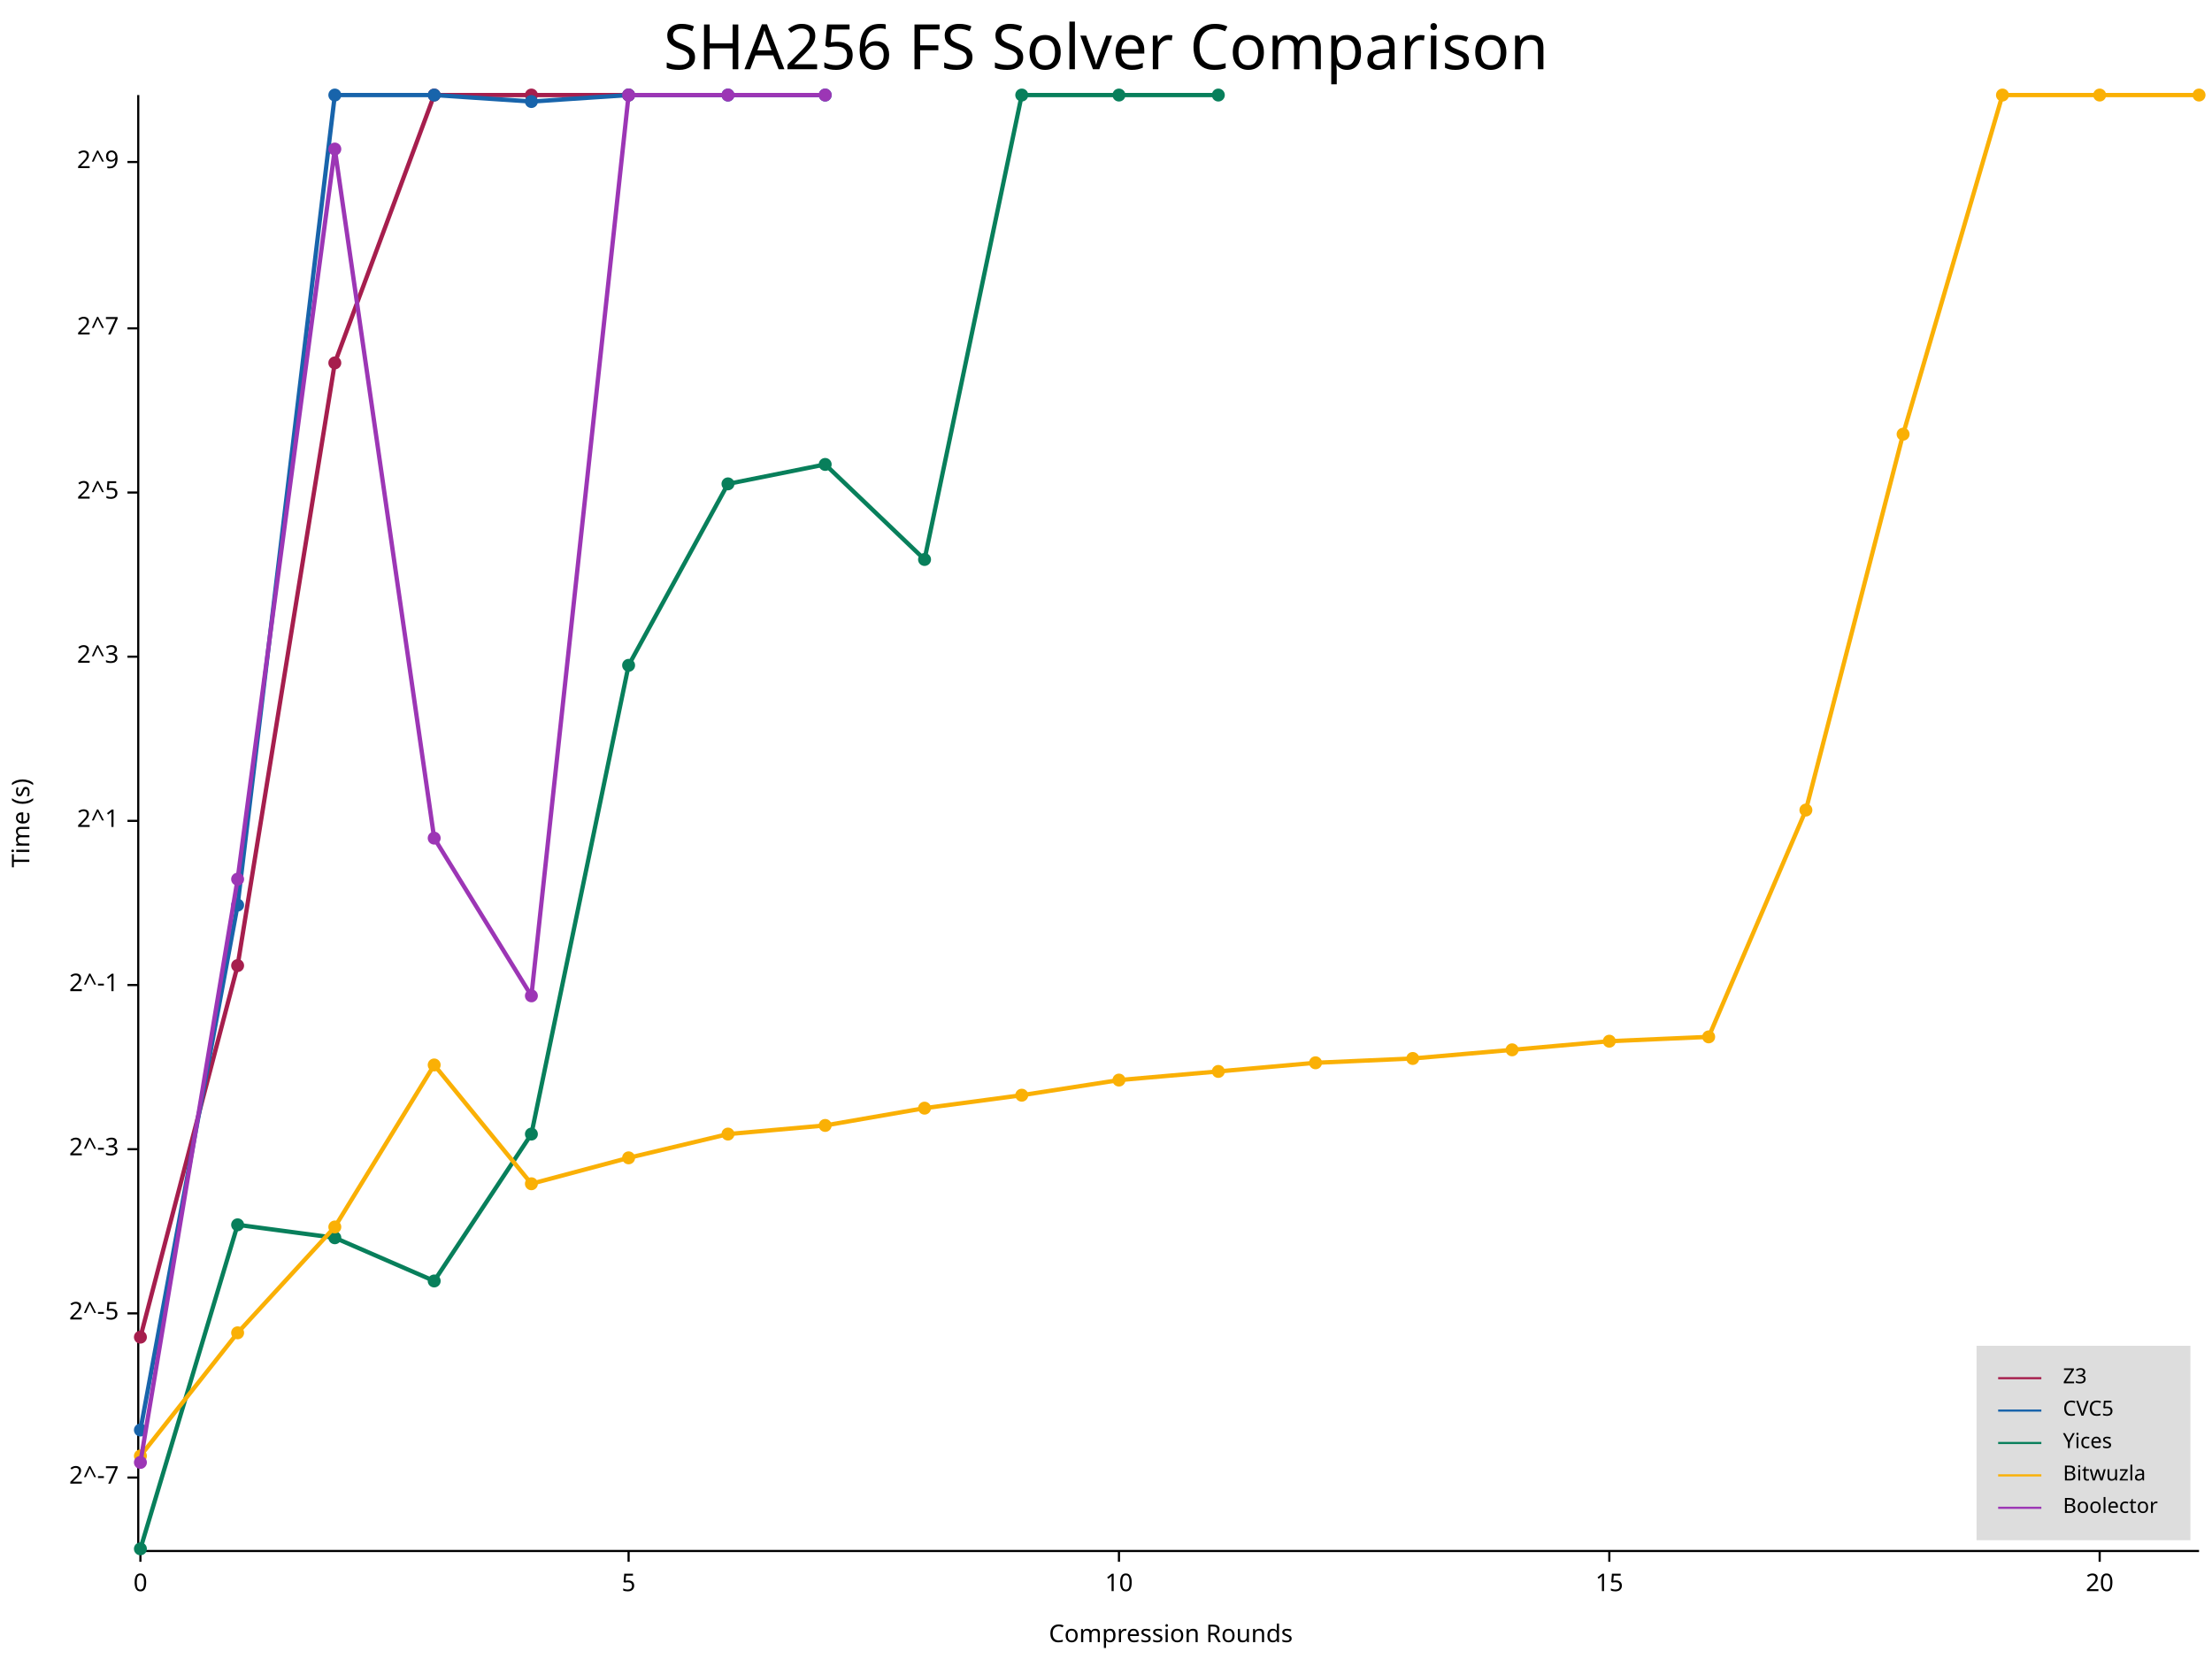
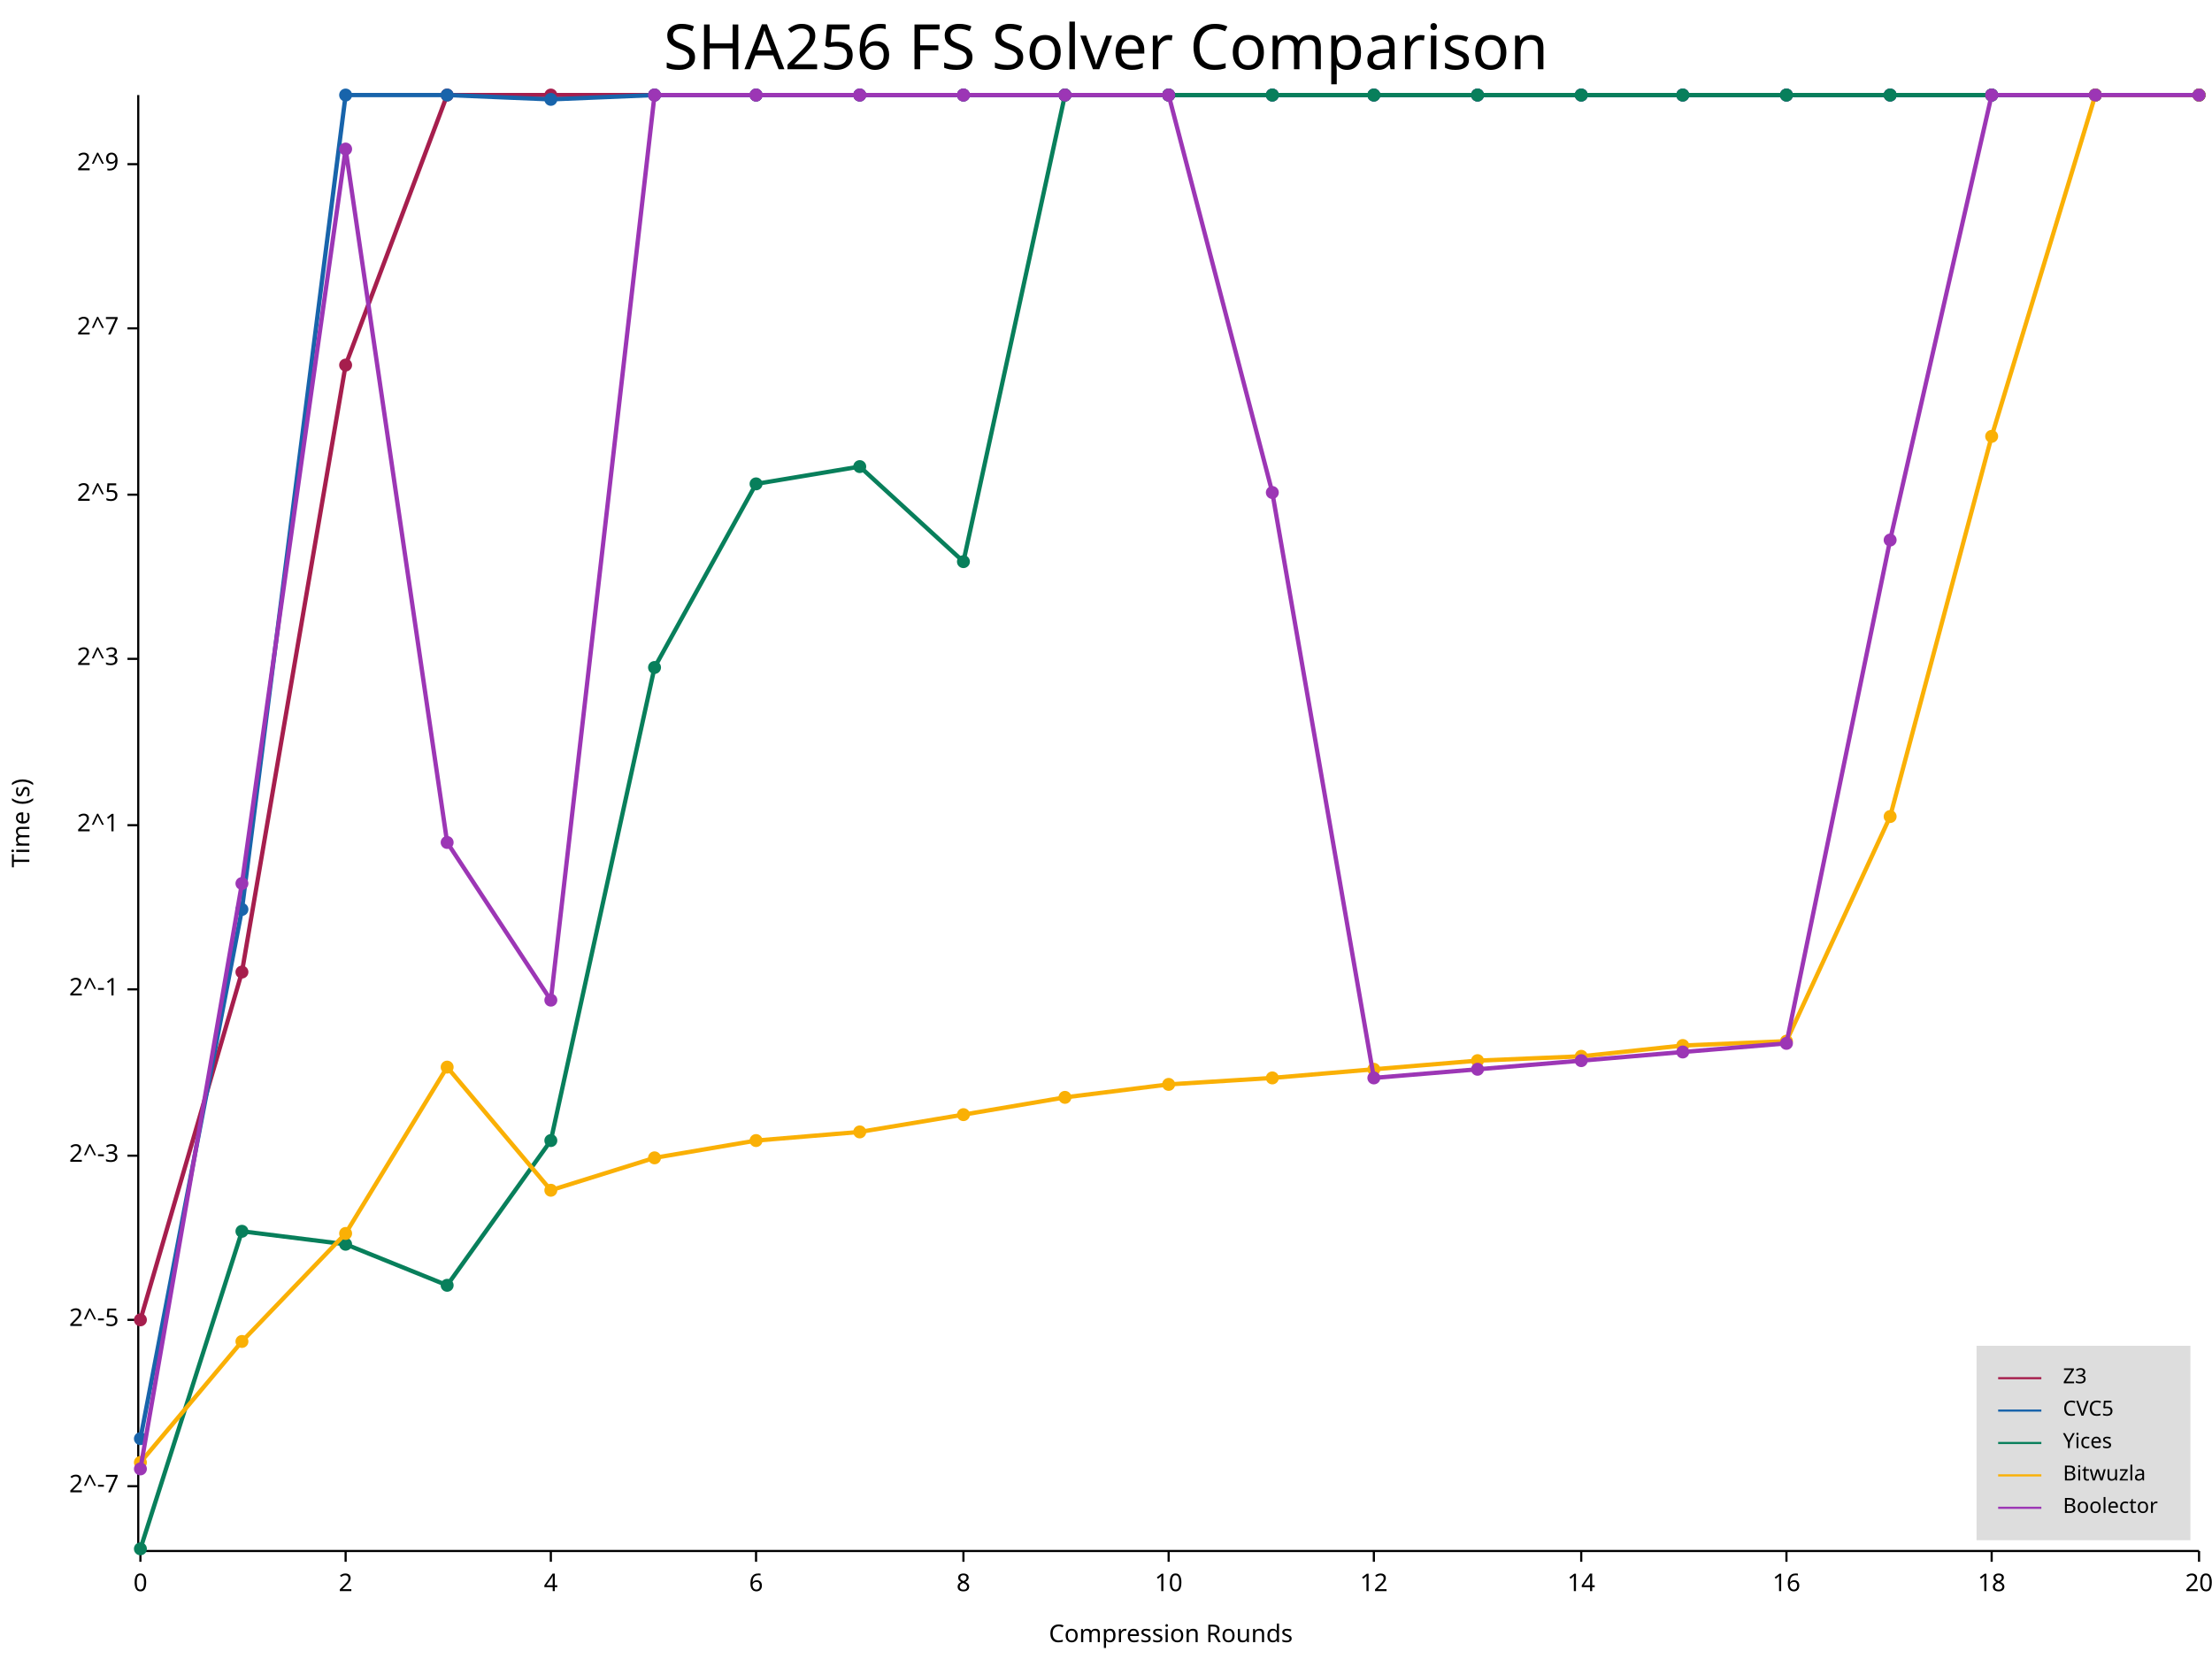
<svg xmlns="http://www.w3.org/2000/svg" width="1024" height="768" viewBox="0 0 1024 768">
  <rect x="0" y="0" width="1024" height="768" opacity="1" fill="#FFFFFF" stroke="none" />
  <text x="512" y="10" dy="0.76em" text-anchor="middle" font-family="noto sans" font-size="29.032" opacity="1" fill="#000000">
SHA256 FS Solver Comparison
</text>
  <text x="542" y="763" dy="-0.5ex" text-anchor="middle" font-family="noto sans" font-size="11.29" opacity="1" fill="#000000">
Compression Rounds
</text>
  <polyline fill="none" opacity="1" stroke="#000000" stroke-width="1" points="65,718 1018,718 " />
  <text x="65" y="728" dy="0.76em" text-anchor="middle" font-family="noto sans" font-size="11.29" opacity="1" fill="#000000">
0
</text>
  <polyline fill="none" opacity="1" stroke="#000000" stroke-width="1" points="65,718 65,723 " />
-   <text x="291" y="728" dy="0.76em" text-anchor="middle" font-family="noto sans" font-size="11.29" opacity="1" fill="#000000">
- 5
- </text>
-   <polyline fill="none" opacity="1" stroke="#000000" stroke-width="1" points="291,718 291,723 " />
-   <text x="518" y="728" dy="0.76em" text-anchor="middle" font-family="noto sans" font-size="11.29" opacity="1" fill="#000000">
+   <text x="160" y="728" dy="0.76em" text-anchor="middle" font-family="noto sans" font-size="11.29" opacity="1" fill="#000000">
+ 2
+ </text>
+   <polyline fill="none" opacity="1" stroke="#000000" stroke-width="1" points="160,718 160,723 " />
+   <text x="255" y="728" dy="0.76em" text-anchor="middle" font-family="noto sans" font-size="11.29" opacity="1" fill="#000000">
+ 4
+ </text>
+   <polyline fill="none" opacity="1" stroke="#000000" stroke-width="1" points="255,718 255,723 " />
+   <text x="350" y="728" dy="0.76em" text-anchor="middle" font-family="noto sans" font-size="11.29" opacity="1" fill="#000000">
+ 6
+ </text>
+   <polyline fill="none" opacity="1" stroke="#000000" stroke-width="1" points="350,718 350,723 " />
+   <text x="446" y="728" dy="0.76em" text-anchor="middle" font-family="noto sans" font-size="11.29" opacity="1" fill="#000000">
+ 8
+ </text>
+   <polyline fill="none" opacity="1" stroke="#000000" stroke-width="1" points="446,718 446,723 " />
+   <text x="541" y="728" dy="0.76em" text-anchor="middle" font-family="noto sans" font-size="11.29" opacity="1" fill="#000000">
10
</text>
-   <polyline fill="none" opacity="1" stroke="#000000" stroke-width="1" points="518,718 518,723 " />
-   <text x="745" y="728" dy="0.76em" text-anchor="middle" font-family="noto sans" font-size="11.29" opacity="1" fill="#000000">
- 15
- </text>
-   <polyline fill="none" opacity="1" stroke="#000000" stroke-width="1" points="745,718 745,723 " />
-   <text x="972" y="728" dy="0.76em" text-anchor="middle" font-family="noto sans" font-size="11.29" opacity="1" fill="#000000">
+   <polyline fill="none" opacity="1" stroke="#000000" stroke-width="1" points="541,718 541,723 " />
+   <text x="636" y="728" dy="0.76em" text-anchor="middle" font-family="noto sans" font-size="11.29" opacity="1" fill="#000000">
+ 12
+ </text>
+   <polyline fill="none" opacity="1" stroke="#000000" stroke-width="1" points="636,718 636,723 " />
+   <text x="732" y="728" dy="0.76em" text-anchor="middle" font-family="noto sans" font-size="11.29" opacity="1" fill="#000000">
+ 14
+ </text>
+   <polyline fill="none" opacity="1" stroke="#000000" stroke-width="1" points="732,718 732,723 " />
+   <text x="827" y="728" dy="0.76em" text-anchor="middle" font-family="noto sans" font-size="11.29" opacity="1" fill="#000000">
+ 16
+ </text>
+   <polyline fill="none" opacity="1" stroke="#000000" stroke-width="1" points="827,718 827,723 " />
+   <text x="922" y="728" dy="0.76em" text-anchor="middle" font-family="noto sans" font-size="11.29" opacity="1" fill="#000000">
+ 18
+ </text>
+   <polyline fill="none" opacity="1" stroke="#000000" stroke-width="1" points="922,718 922,723 " />
+   <text x="1018" y="728" dy="0.76em" text-anchor="middle" font-family="noto sans" font-size="11.29" opacity="1" fill="#000000">
20
</text>
-   <polyline fill="none" opacity="1" stroke="#000000" stroke-width="1" points="972,718 972,723 " />
+   <polyline fill="none" opacity="1" stroke="#000000" stroke-width="1" points="1018,718 1018,723 " />
  <text x="5" y="381" dy="0.76em" text-anchor="middle" font-family="noto sans" font-size="11.29" opacity="1" fill="#000000" transform="rotate(270, 5, 381)">
Time (s)
</text>
  <polyline fill="none" opacity="1" stroke="#000000" stroke-width="1" points="64,44 64,717 " />
-   <text x="55" y="684" dy="0.5ex" text-anchor="end" font-family="noto sans" font-size="11.29" opacity="1" fill="#000000">
+   <text x="55" y="688" dy="0.5ex" text-anchor="end" font-family="noto sans" font-size="11.29" opacity="1" fill="#000000">
2^-7
</text>
-   <polyline fill="none" opacity="1" stroke="#000000" stroke-width="1" points="59,684 64,684 " />
-   <text x="55" y="608" dy="0.5ex" text-anchor="end" font-family="noto sans" font-size="11.29" opacity="1" fill="#000000">
+   <polyline fill="none" opacity="1" stroke="#000000" stroke-width="1" points="59,688 64,688 " />
+   <text x="55" y="611" dy="0.5ex" text-anchor="end" font-family="noto sans" font-size="11.29" opacity="1" fill="#000000">
2^-5
</text>
-   <polyline fill="none" opacity="1" stroke="#000000" stroke-width="1" points="59,608 64,608 " />
-   <text x="55" y="532" dy="0.5ex" text-anchor="end" font-family="noto sans" font-size="11.29" opacity="1" fill="#000000">
+   <polyline fill="none" opacity="1" stroke="#000000" stroke-width="1" points="59,611 64,611 " />
+   <text x="55" y="535" dy="0.5ex" text-anchor="end" font-family="noto sans" font-size="11.29" opacity="1" fill="#000000">
2^-3
</text>
-   <polyline fill="none" opacity="1" stroke="#000000" stroke-width="1" points="59,532 64,532 " />
-   <text x="55" y="456" dy="0.5ex" text-anchor="end" font-family="noto sans" font-size="11.29" opacity="1" fill="#000000">
+   <polyline fill="none" opacity="1" stroke="#000000" stroke-width="1" points="59,535 64,535 " />
+   <text x="55" y="458" dy="0.5ex" text-anchor="end" font-family="noto sans" font-size="11.29" opacity="1" fill="#000000">
2^-1
</text>
-   <polyline fill="none" opacity="1" stroke="#000000" stroke-width="1" points="59,456 64,456 " />
-   <text x="55" y="380" dy="0.5ex" text-anchor="end" font-family="noto sans" font-size="11.29" opacity="1" fill="#000000">
+   <polyline fill="none" opacity="1" stroke="#000000" stroke-width="1" points="59,458 64,458 " />
+   <text x="55" y="382" dy="0.5ex" text-anchor="end" font-family="noto sans" font-size="11.29" opacity="1" fill="#000000">
2^1
</text>
-   <polyline fill="none" opacity="1" stroke="#000000" stroke-width="1" points="59,380 64,380 " />
-   <text x="55" y="304" dy="0.5ex" text-anchor="end" font-family="noto sans" font-size="11.29" opacity="1" fill="#000000">
+   <polyline fill="none" opacity="1" stroke="#000000" stroke-width="1" points="59,382 64,382 " />
+   <text x="55" y="305" dy="0.5ex" text-anchor="end" font-family="noto sans" font-size="11.29" opacity="1" fill="#000000">
2^3
</text>
-   <polyline fill="none" opacity="1" stroke="#000000" stroke-width="1" points="59,304 64,304 " />
-   <text x="55" y="228" dy="0.5ex" text-anchor="end" font-family="noto sans" font-size="11.29" opacity="1" fill="#000000">
+   <polyline fill="none" opacity="1" stroke="#000000" stroke-width="1" points="59,305 64,305 " />
+   <text x="55" y="229" dy="0.5ex" text-anchor="end" font-family="noto sans" font-size="11.29" opacity="1" fill="#000000">
2^5
</text>
-   <polyline fill="none" opacity="1" stroke="#000000" stroke-width="1" points="59,228 64,228 " />
+   <polyline fill="none" opacity="1" stroke="#000000" stroke-width="1" points="59,229 64,229 " />
  <text x="55" y="152" dy="0.5ex" text-anchor="end" font-family="noto sans" font-size="11.29" opacity="1" fill="#000000">
2^7
</text>
  <polyline fill="none" opacity="1" stroke="#000000" stroke-width="1" points="59,152 64,152 " />
-   <text x="55" y="75" dy="0.5ex" text-anchor="end" font-family="noto sans" font-size="11.29" opacity="1" fill="#000000">
+   <text x="55" y="76" dy="0.5ex" text-anchor="end" font-family="noto sans" font-size="11.29" opacity="1" fill="#000000">
2^9
</text>
-   <polyline fill="none" opacity="1" stroke="#000000" stroke-width="1" points="59,75 64,75 " />
-   <polyline fill="none" opacity="1" stroke="#A61E4D" stroke-width="2" points="65,619 110,447 155,168 201,44 246,44 291,44 " />
-   <circle cx="65" cy="619" r="3" opacity="1" fill="#A61E4D" stroke="none" stroke-width="1" />
-   <circle cx="110" cy="447" r="3" opacity="1" fill="#A61E4D" stroke="none" stroke-width="1" />
-   <circle cx="155" cy="168" r="3" opacity="1" fill="#A61E4D" stroke="none" stroke-width="1" />
-   <circle cx="201" cy="44" r="3" opacity="1" fill="#A61E4D" stroke="none" stroke-width="1" />
-   <circle cx="246" cy="44" r="3" opacity="1" fill="#A61E4D" stroke="none" stroke-width="1" />
-   <circle cx="291" cy="44" r="3" opacity="1" fill="#A61E4D" stroke="none" stroke-width="1" />
-   <polyline fill="none" opacity="1" stroke="#1864AB" stroke-width="2" points="65,662 110,419 155,44 201,44 246,47 291,44 337,44 382,44 " />
-   <circle cx="65" cy="662" r="3" opacity="1" fill="#1864AB" stroke="none" stroke-width="1" />
-   <circle cx="110" cy="419" r="3" opacity="1" fill="#1864AB" stroke="none" stroke-width="1" />
-   <circle cx="155" cy="44" r="3" opacity="1" fill="#1864AB" stroke="none" stroke-width="1" />
-   <circle cx="201" cy="44" r="3" opacity="1" fill="#1864AB" stroke="none" stroke-width="1" />
-   <circle cx="246" cy="47" r="3" opacity="1" fill="#1864AB" stroke="none" stroke-width="1" />
-   <circle cx="291" cy="44" r="3" opacity="1" fill="#1864AB" stroke="none" stroke-width="1" />
-   <circle cx="337" cy="44" r="3" opacity="1" fill="#1864AB" stroke="none" stroke-width="1" />
-   <circle cx="382" cy="44" r="3" opacity="1" fill="#1864AB" stroke="none" stroke-width="1" />
-   <polyline fill="none" opacity="1" stroke="#087F5B" stroke-width="2" points="65,717 110,567 155,573 201,593 246,525 291,308 337,224 382,215 428,259 473,44 518,44 564,44 " />
+   <polyline fill="none" opacity="1" stroke="#000000" stroke-width="1" points="59,76 64,76 " />
+   <polyline fill="none" opacity="1" stroke="#A61E4D" stroke-width="2" points="65,611 112,450 160,169 207,44 255,44 303,44 350,44 398,44 446,44 493,44 541,44 589,44 636,44 684,44 732,44 779,44 827,44 875,44 922,44 970,44 1018,44 " />
+   <circle cx="65" cy="611" r="3" opacity="1" fill="#A61E4D" stroke="none" stroke-width="1" />
+   <circle cx="112" cy="450" r="3" opacity="1" fill="#A61E4D" stroke="none" stroke-width="1" />
+   <circle cx="160" cy="169" r="3" opacity="1" fill="#A61E4D" stroke="none" stroke-width="1" />
+   <circle cx="207" cy="44" r="3" opacity="1" fill="#A61E4D" stroke="none" stroke-width="1" />
+   <circle cx="255" cy="44" r="3" opacity="1" fill="#A61E4D" stroke="none" stroke-width="1" />
+   <circle cx="303" cy="44" r="3" opacity="1" fill="#A61E4D" stroke="none" stroke-width="1" />
+   <circle cx="350" cy="44" r="3" opacity="1" fill="#A61E4D" stroke="none" stroke-width="1" />
+   <circle cx="398" cy="44" r="3" opacity="1" fill="#A61E4D" stroke="none" stroke-width="1" />
+   <circle cx="446" cy="44" r="3" opacity="1" fill="#A61E4D" stroke="none" stroke-width="1" />
+   <circle cx="493" cy="44" r="3" opacity="1" fill="#A61E4D" stroke="none" stroke-width="1" />
+   <circle cx="541" cy="44" r="3" opacity="1" fill="#A61E4D" stroke="none" stroke-width="1" />
+   <circle cx="589" cy="44" r="3" opacity="1" fill="#A61E4D" stroke="none" stroke-width="1" />
+   <circle cx="636" cy="44" r="3" opacity="1" fill="#A61E4D" stroke="none" stroke-width="1" />
+   <circle cx="684" cy="44" r="3" opacity="1" fill="#A61E4D" stroke="none" stroke-width="1" />
+   <circle cx="732" cy="44" r="3" opacity="1" fill="#A61E4D" stroke="none" stroke-width="1" />
+   <circle cx="779" cy="44" r="3" opacity="1" fill="#A61E4D" stroke="none" stroke-width="1" />
+   <circle cx="827" cy="44" r="3" opacity="1" fill="#A61E4D" stroke="none" stroke-width="1" />
+   <circle cx="875" cy="44" r="3" opacity="1" fill="#A61E4D" stroke="none" stroke-width="1" />
+   <circle cx="922" cy="44" r="3" opacity="1" fill="#A61E4D" stroke="none" stroke-width="1" />
+   <circle cx="970" cy="44" r="3" opacity="1" fill="#A61E4D" stroke="none" stroke-width="1" />
+   <circle cx="1018" cy="44" r="3" opacity="1" fill="#A61E4D" stroke="none" stroke-width="1" />
+   <polyline fill="none" opacity="1" stroke="#1864AB" stroke-width="2" points="65,666 112,421 160,44 207,44 255,46 303,44 350,44 398,44 446,44 493,44 541,44 589,44 636,44 684,44 732,44 779,44 827,44 875,44 922,44 970,44 1018,44 " />
+   <circle cx="65" cy="666" r="3" opacity="1" fill="#1864AB" stroke="none" stroke-width="1" />
+   <circle cx="112" cy="421" r="3" opacity="1" fill="#1864AB" stroke="none" stroke-width="1" />
+   <circle cx="160" cy="44" r="3" opacity="1" fill="#1864AB" stroke="none" stroke-width="1" />
+   <circle cx="207" cy="44" r="3" opacity="1" fill="#1864AB" stroke="none" stroke-width="1" />
+   <circle cx="255" cy="46" r="3" opacity="1" fill="#1864AB" stroke="none" stroke-width="1" />
+   <circle cx="303" cy="44" r="3" opacity="1" fill="#1864AB" stroke="none" stroke-width="1" />
+   <circle cx="350" cy="44" r="3" opacity="1" fill="#1864AB" stroke="none" stroke-width="1" />
+   <circle cx="398" cy="44" r="3" opacity="1" fill="#1864AB" stroke="none" stroke-width="1" />
+   <circle cx="446" cy="44" r="3" opacity="1" fill="#1864AB" stroke="none" stroke-width="1" />
+   <circle cx="493" cy="44" r="3" opacity="1" fill="#1864AB" stroke="none" stroke-width="1" />
+   <circle cx="541" cy="44" r="3" opacity="1" fill="#1864AB" stroke="none" stroke-width="1" />
+   <circle cx="589" cy="44" r="3" opacity="1" fill="#1864AB" stroke="none" stroke-width="1" />
+   <circle cx="636" cy="44" r="3" opacity="1" fill="#1864AB" stroke="none" stroke-width="1" />
+   <circle cx="684" cy="44" r="3" opacity="1" fill="#1864AB" stroke="none" stroke-width="1" />
+   <circle cx="732" cy="44" r="3" opacity="1" fill="#1864AB" stroke="none" stroke-width="1" />
+   <circle cx="779" cy="44" r="3" opacity="1" fill="#1864AB" stroke="none" stroke-width="1" />
+   <circle cx="827" cy="44" r="3" opacity="1" fill="#1864AB" stroke="none" stroke-width="1" />
+   <circle cx="875" cy="44" r="3" opacity="1" fill="#1864AB" stroke="none" stroke-width="1" />
+   <circle cx="922" cy="44" r="3" opacity="1" fill="#1864AB" stroke="none" stroke-width="1" />
+   <circle cx="970" cy="44" r="3" opacity="1" fill="#1864AB" stroke="none" stroke-width="1" />
+   <circle cx="1018" cy="44" r="3" opacity="1" fill="#1864AB" stroke="none" stroke-width="1" />
+   <polyline fill="none" opacity="1" stroke="#087F5B" stroke-width="2" points="65,717 112,570 160,576 207,595 255,528 303,309 350,224 398,216 446,260 493,44 541,44 589,44 636,44 684,44 732,44 779,44 827,44 875,44 922,44 970,44 1018,44 " />
  <circle cx="65" cy="717" r="3" opacity="1" fill="#087F5B" stroke="none" stroke-width="1" />
-   <circle cx="110" cy="567" r="3" opacity="1" fill="#087F5B" stroke="none" stroke-width="1" />
-   <circle cx="155" cy="573" r="3" opacity="1" fill="#087F5B" stroke="none" stroke-width="1" />
-   <circle cx="201" cy="593" r="3" opacity="1" fill="#087F5B" stroke="none" stroke-width="1" />
-   <circle cx="246" cy="525" r="3" opacity="1" fill="#087F5B" stroke="none" stroke-width="1" />
-   <circle cx="291" cy="308" r="3" opacity="1" fill="#087F5B" stroke="none" stroke-width="1" />
-   <circle cx="337" cy="224" r="3" opacity="1" fill="#087F5B" stroke="none" stroke-width="1" />
-   <circle cx="382" cy="215" r="3" opacity="1" fill="#087F5B" stroke="none" stroke-width="1" />
-   <circle cx="428" cy="259" r="3" opacity="1" fill="#087F5B" stroke="none" stroke-width="1" />
-   <circle cx="473" cy="44" r="3" opacity="1" fill="#087F5B" stroke="none" stroke-width="1" />
-   <circle cx="518" cy="44" r="3" opacity="1" fill="#087F5B" stroke="none" stroke-width="1" />
-   <circle cx="564" cy="44" r="3" opacity="1" fill="#087F5B" stroke="none" stroke-width="1" />
-   <polyline fill="none" opacity="1" stroke="#FAB005" stroke-width="2" points="65,674 110,617 155,568 201,493 246,548 291,536 337,525 382,521 428,513 473,507 518,500 564,496 609,492 654,490 700,486 745,482 791,480 836,375 881,201 927,44 972,44 1018,44 " />
-   <circle cx="65" cy="674" r="3" opacity="1" fill="#FAB005" stroke="none" stroke-width="1" />
-   <circle cx="110" cy="617" r="3" opacity="1" fill="#FAB005" stroke="none" stroke-width="1" />
-   <circle cx="155" cy="568" r="3" opacity="1" fill="#FAB005" stroke="none" stroke-width="1" />
-   <circle cx="201" cy="493" r="3" opacity="1" fill="#FAB005" stroke="none" stroke-width="1" />
-   <circle cx="246" cy="548" r="3" opacity="1" fill="#FAB005" stroke="none" stroke-width="1" />
-   <circle cx="291" cy="536" r="3" opacity="1" fill="#FAB005" stroke="none" stroke-width="1" />
-   <circle cx="337" cy="525" r="3" opacity="1" fill="#FAB005" stroke="none" stroke-width="1" />
-   <circle cx="382" cy="521" r="3" opacity="1" fill="#FAB005" stroke="none" stroke-width="1" />
-   <circle cx="428" cy="513" r="3" opacity="1" fill="#FAB005" stroke="none" stroke-width="1" />
-   <circle cx="473" cy="507" r="3" opacity="1" fill="#FAB005" stroke="none" stroke-width="1" />
-   <circle cx="518" cy="500" r="3" opacity="1" fill="#FAB005" stroke="none" stroke-width="1" />
-   <circle cx="564" cy="496" r="3" opacity="1" fill="#FAB005" stroke="none" stroke-width="1" />
-   <circle cx="609" cy="492" r="3" opacity="1" fill="#FAB005" stroke="none" stroke-width="1" />
-   <circle cx="654" cy="490" r="3" opacity="1" fill="#FAB005" stroke="none" stroke-width="1" />
-   <circle cx="700" cy="486" r="3" opacity="1" fill="#FAB005" stroke="none" stroke-width="1" />
-   <circle cx="745" cy="482" r="3" opacity="1" fill="#FAB005" stroke="none" stroke-width="1" />
-   <circle cx="791" cy="480" r="3" opacity="1" fill="#FAB005" stroke="none" stroke-width="1" />
-   <circle cx="836" cy="375" r="3" opacity="1" fill="#FAB005" stroke="none" stroke-width="1" />
-   <circle cx="881" cy="201" r="3" opacity="1" fill="#FAB005" stroke="none" stroke-width="1" />
-   <circle cx="927" cy="44" r="3" opacity="1" fill="#FAB005" stroke="none" stroke-width="1" />
-   <circle cx="972" cy="44" r="3" opacity="1" fill="#FAB005" stroke="none" stroke-width="1" />
+   <circle cx="112" cy="570" r="3" opacity="1" fill="#087F5B" stroke="none" stroke-width="1" />
+   <circle cx="160" cy="576" r="3" opacity="1" fill="#087F5B" stroke="none" stroke-width="1" />
+   <circle cx="207" cy="595" r="3" opacity="1" fill="#087F5B" stroke="none" stroke-width="1" />
+   <circle cx="255" cy="528" r="3" opacity="1" fill="#087F5B" stroke="none" stroke-width="1" />
+   <circle cx="303" cy="309" r="3" opacity="1" fill="#087F5B" stroke="none" stroke-width="1" />
+   <circle cx="350" cy="224" r="3" opacity="1" fill="#087F5B" stroke="none" stroke-width="1" />
+   <circle cx="398" cy="216" r="3" opacity="1" fill="#087F5B" stroke="none" stroke-width="1" />
+   <circle cx="446" cy="260" r="3" opacity="1" fill="#087F5B" stroke="none" stroke-width="1" />
+   <circle cx="493" cy="44" r="3" opacity="1" fill="#087F5B" stroke="none" stroke-width="1" />
+   <circle cx="541" cy="44" r="3" opacity="1" fill="#087F5B" stroke="none" stroke-width="1" />
+   <circle cx="589" cy="44" r="3" opacity="1" fill="#087F5B" stroke="none" stroke-width="1" />
+   <circle cx="636" cy="44" r="3" opacity="1" fill="#087F5B" stroke="none" stroke-width="1" />
+   <circle cx="684" cy="44" r="3" opacity="1" fill="#087F5B" stroke="none" stroke-width="1" />
+   <circle cx="732" cy="44" r="3" opacity="1" fill="#087F5B" stroke="none" stroke-width="1" />
+   <circle cx="779" cy="44" r="3" opacity="1" fill="#087F5B" stroke="none" stroke-width="1" />
+   <circle cx="827" cy="44" r="3" opacity="1" fill="#087F5B" stroke="none" stroke-width="1" />
+   <circle cx="875" cy="44" r="3" opacity="1" fill="#087F5B" stroke="none" stroke-width="1" />
+   <circle cx="922" cy="44" r="3" opacity="1" fill="#087F5B" stroke="none" stroke-width="1" />
+   <circle cx="970" cy="44" r="3" opacity="1" fill="#087F5B" stroke="none" stroke-width="1" />
+   <circle cx="1018" cy="44" r="3" opacity="1" fill="#087F5B" stroke="none" stroke-width="1" />
+   <polyline fill="none" opacity="1" stroke="#FAB005" stroke-width="2" points="65,677 112,621 160,571 207,494 255,551 303,536 350,528 398,524 446,516 493,508 541,502 589,499 636,495 684,491 732,489 779,484 827,482 875,378 922,202 970,44 1018,44 " />
+   <circle cx="65" cy="677" r="3" opacity="1" fill="#FAB005" stroke="none" stroke-width="1" />
+   <circle cx="112" cy="621" r="3" opacity="1" fill="#FAB005" stroke="none" stroke-width="1" />
+   <circle cx="160" cy="571" r="3" opacity="1" fill="#FAB005" stroke="none" stroke-width="1" />
+   <circle cx="207" cy="494" r="3" opacity="1" fill="#FAB005" stroke="none" stroke-width="1" />
+   <circle cx="255" cy="551" r="3" opacity="1" fill="#FAB005" stroke="none" stroke-width="1" />
+   <circle cx="303" cy="536" r="3" opacity="1" fill="#FAB005" stroke="none" stroke-width="1" />
+   <circle cx="350" cy="528" r="3" opacity="1" fill="#FAB005" stroke="none" stroke-width="1" />
+   <circle cx="398" cy="524" r="3" opacity="1" fill="#FAB005" stroke="none" stroke-width="1" />
+   <circle cx="446" cy="516" r="3" opacity="1" fill="#FAB005" stroke="none" stroke-width="1" />
+   <circle cx="493" cy="508" r="3" opacity="1" fill="#FAB005" stroke="none" stroke-width="1" />
+   <circle cx="541" cy="502" r="3" opacity="1" fill="#FAB005" stroke="none" stroke-width="1" />
+   <circle cx="589" cy="499" r="3" opacity="1" fill="#FAB005" stroke="none" stroke-width="1" />
+   <circle cx="636" cy="495" r="3" opacity="1" fill="#FAB005" stroke="none" stroke-width="1" />
+   <circle cx="684" cy="491" r="3" opacity="1" fill="#FAB005" stroke="none" stroke-width="1" />
+   <circle cx="732" cy="489" r="3" opacity="1" fill="#FAB005" stroke="none" stroke-width="1" />
+   <circle cx="779" cy="484" r="3" opacity="1" fill="#FAB005" stroke="none" stroke-width="1" />
+   <circle cx="827" cy="482" r="3" opacity="1" fill="#FAB005" stroke="none" stroke-width="1" />
+   <circle cx="875" cy="378" r="3" opacity="1" fill="#FAB005" stroke="none" stroke-width="1" />
+   <circle cx="922" cy="202" r="3" opacity="1" fill="#FAB005" stroke="none" stroke-width="1" />
+   <circle cx="970" cy="44" r="3" opacity="1" fill="#FAB005" stroke="none" stroke-width="1" />
  <circle cx="1018" cy="44" r="3" opacity="1" fill="#FAB005" stroke="none" stroke-width="1" />
-   <polyline fill="none" opacity="1" stroke="#9C36B5" stroke-width="2" points="65,677 110,407 155,69 201,388 246,461 291,44 337,44 382,44 " />
-   <circle cx="65" cy="677" r="3" opacity="1" fill="#9C36B5" stroke="none" stroke-width="1" />
-   <circle cx="110" cy="407" r="3" opacity="1" fill="#9C36B5" stroke="none" stroke-width="1" />
-   <circle cx="155" cy="69" r="3" opacity="1" fill="#9C36B5" stroke="none" stroke-width="1" />
-   <circle cx="201" cy="388" r="3" opacity="1" fill="#9C36B5" stroke="none" stroke-width="1" />
-   <circle cx="246" cy="461" r="3" opacity="1" fill="#9C36B5" stroke="none" stroke-width="1" />
-   <circle cx="291" cy="44" r="3" opacity="1" fill="#9C36B5" stroke="none" stroke-width="1" />
-   <circle cx="337" cy="44" r="3" opacity="1" fill="#9C36B5" stroke="none" stroke-width="1" />
-   <circle cx="382" cy="44" r="3" opacity="1" fill="#9C36B5" stroke="none" stroke-width="1" />
+   <polyline fill="none" opacity="1" stroke="#9C36B5" stroke-width="2" points="65,680 112,409 160,69 207,390 255,463 303,44 350,44 398,44 446,44 493,44 541,44 589,228 636,499 684,495 732,491 779,487 827,483 875,250 922,44 970,44 1018,44 " />
+   <circle cx="65" cy="680" r="3" opacity="1" fill="#9C36B5" stroke="none" stroke-width="1" />
+   <circle cx="112" cy="409" r="3" opacity="1" fill="#9C36B5" stroke="none" stroke-width="1" />
+   <circle cx="160" cy="69" r="3" opacity="1" fill="#9C36B5" stroke="none" stroke-width="1" />
+   <circle cx="207" cy="390" r="3" opacity="1" fill="#9C36B5" stroke="none" stroke-width="1" />
+   <circle cx="255" cy="463" r="3" opacity="1" fill="#9C36B5" stroke="none" stroke-width="1" />
+   <circle cx="303" cy="44" r="3" opacity="1" fill="#9C36B5" stroke="none" stroke-width="1" />
+   <circle cx="350" cy="44" r="3" opacity="1" fill="#9C36B5" stroke="none" stroke-width="1" />
+   <circle cx="398" cy="44" r="3" opacity="1" fill="#9C36B5" stroke="none" stroke-width="1" />
+   <circle cx="446" cy="44" r="3" opacity="1" fill="#9C36B5" stroke="none" stroke-width="1" />
+   <circle cx="493" cy="44" r="3" opacity="1" fill="#9C36B5" stroke="none" stroke-width="1" />
+   <circle cx="541" cy="44" r="3" opacity="1" fill="#9C36B5" stroke="none" stroke-width="1" />
+   <circle cx="589" cy="228" r="3" opacity="1" fill="#9C36B5" stroke="none" stroke-width="1" />
+   <circle cx="636" cy="499" r="3" opacity="1" fill="#9C36B5" stroke="none" stroke-width="1" />
+   <circle cx="684" cy="495" r="3" opacity="1" fill="#9C36B5" stroke="none" stroke-width="1" />
+   <circle cx="732" cy="491" r="3" opacity="1" fill="#9C36B5" stroke="none" stroke-width="1" />
+   <circle cx="779" cy="487" r="3" opacity="1" fill="#9C36B5" stroke="none" stroke-width="1" />
+   <circle cx="827" cy="483" r="3" opacity="1" fill="#9C36B5" stroke="none" stroke-width="1" />
+   <circle cx="875" cy="250" r="3" opacity="1" fill="#9C36B5" stroke="none" stroke-width="1" />
+   <circle cx="922" cy="44" r="3" opacity="1" fill="#9C36B5" stroke="none" stroke-width="1" />
+   <circle cx="970" cy="44" r="3" opacity="1" fill="#9C36B5" stroke="none" stroke-width="1" />
+   <circle cx="1018" cy="44" r="3" opacity="1" fill="#9C36B5" stroke="none" stroke-width="1" />
  <rect x="915" y="623" width="99" height="90" opacity="0.3" fill="#8C8C8C" stroke="none" />
  <text x="955" y="633" dy="0.76em" text-anchor="start" font-family="sans-serif" font-size="9.677" opacity="1" fill="#000000">
Z3
</text>
  <text x="955" y="648" dy="0.76em" text-anchor="start" font-family="sans-serif" font-size="9.677" opacity="1" fill="#000000">
CVC5
</text>
  <text x="955" y="663" dy="0.76em" text-anchor="start" font-family="sans-serif" font-size="9.677" opacity="1" fill="#000000">
Yices
</text>
  <text x="955" y="678" dy="0.76em" text-anchor="start" font-family="sans-serif" font-size="9.677" opacity="1" fill="#000000">
Bitwuzla
</text>
  <text x="955" y="693" dy="0.76em" text-anchor="start" font-family="sans-serif" font-size="9.677" opacity="1" fill="#000000">
Boolector
</text>
  <polyline fill="none" opacity="1" stroke="#A61E4D" stroke-width="1" points="925,638 945,638 " />
  <polyline fill="none" opacity="1" stroke="#1864AB" stroke-width="1" points="925,653 945,653 " />
  <polyline fill="none" opacity="1" stroke="#087F5B" stroke-width="1" points="925,668 945,668 " />
  <polyline fill="none" opacity="1" stroke="#FAB005" stroke-width="1" points="925,683 945,683 " />
  <polyline fill="none" opacity="1" stroke="#9C36B5" stroke-width="1" points="925,698 945,698 " />
</svg>
